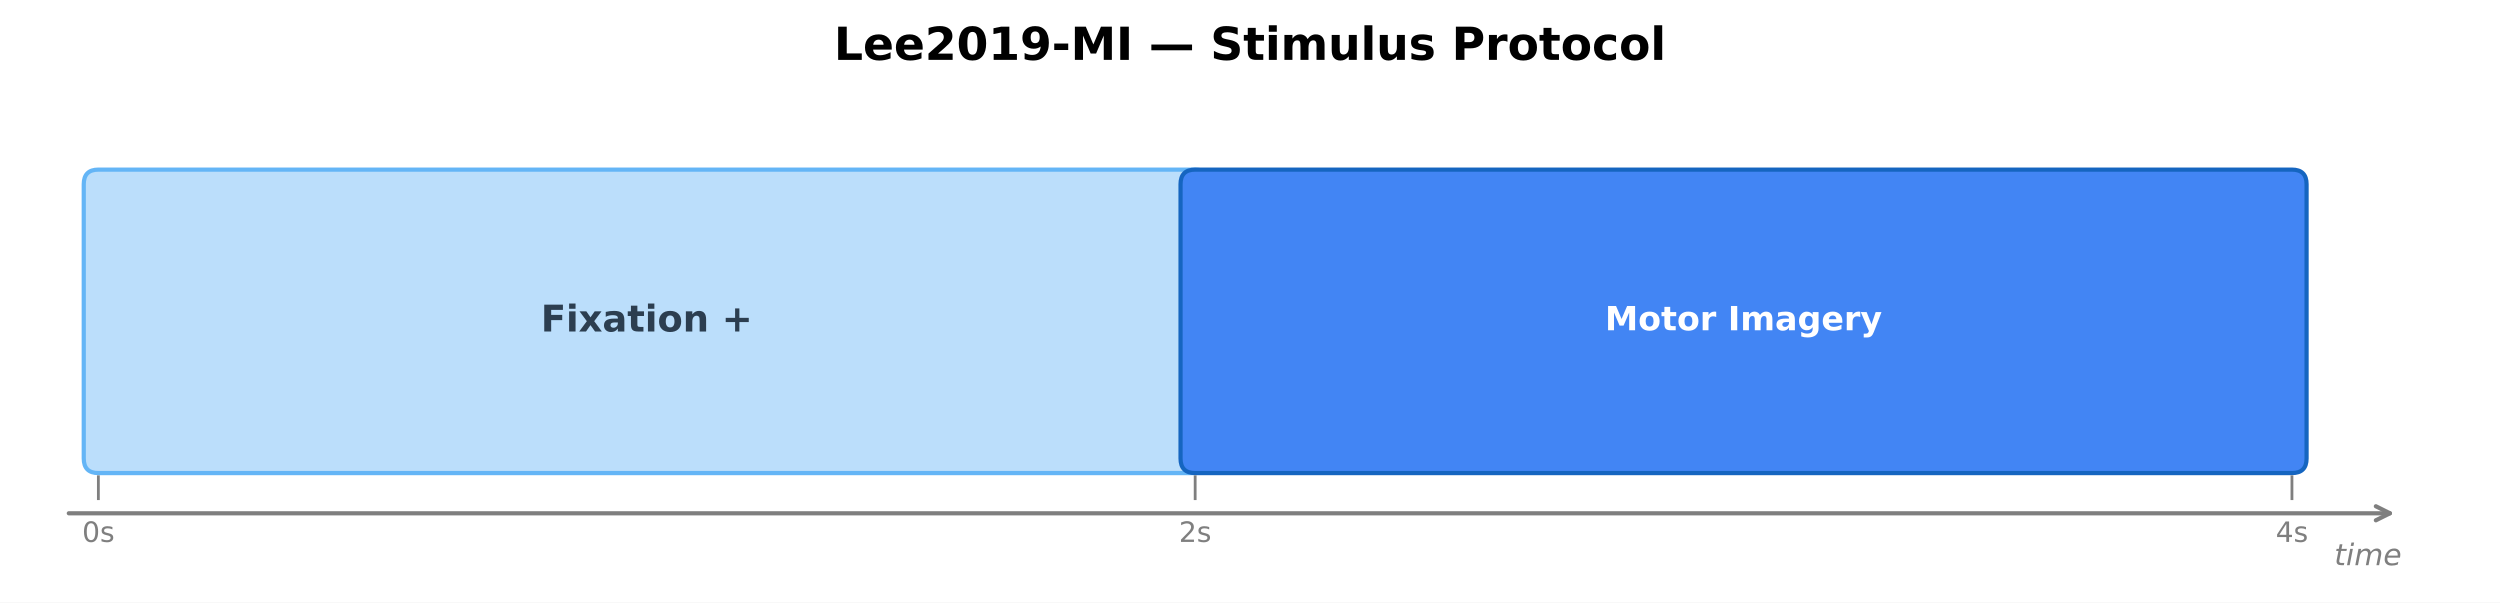
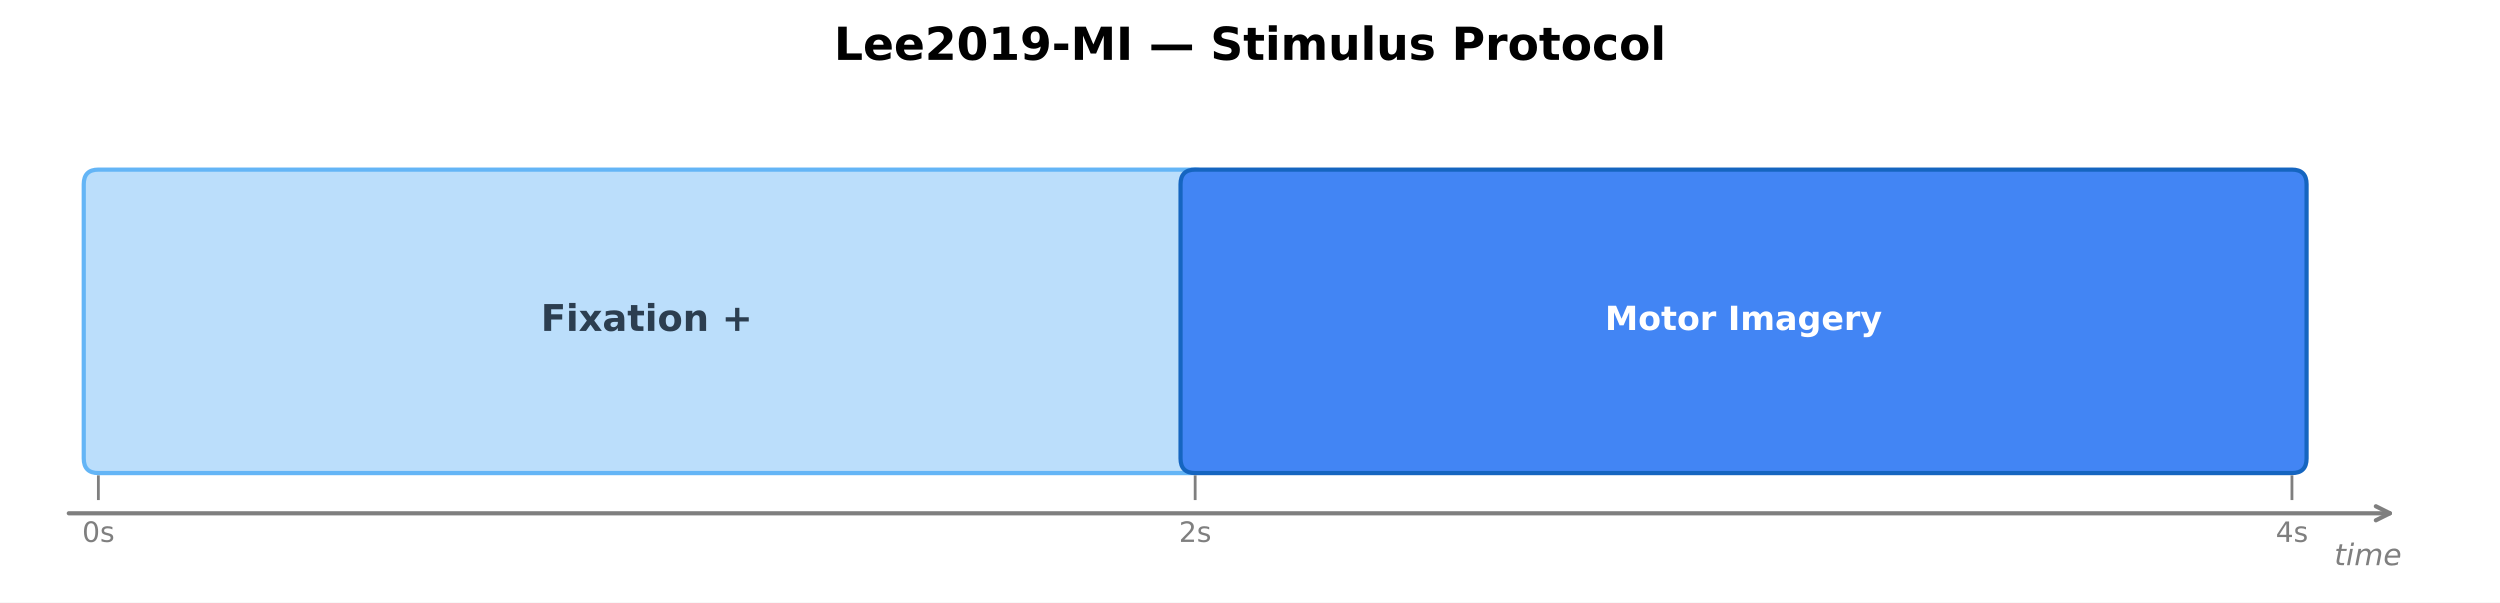
<svg xmlns="http://www.w3.org/2000/svg" xmlns:xlink="http://www.w3.org/1999/xlink" width="712.8pt" height="171.788pt" viewBox="0 0 712.8 171.788" version="1.1">
  <defs>
    <style type="text/css">*{stroke-linejoin: round; stroke-linecap: butt}</style>
  </defs>
  <g id="figure_1">
    <g id="patch_1">
      <path d="M 0 171.788  L 712.8 171.788  L 712.8 0  L 0 0  z " style="fill: #ffffff" />
    </g>
    <g id="axes_1">
      <g id="patch_2">
-         <path d="M 28.048 134.88  L 340.764 134.88  Q 344.934 134.88 344.934 130.711  L 344.934 52.532  Q 344.934 48.362 340.764 48.362  L 28.048 48.362  Q 23.878 48.362 23.878 52.532  L 23.878 130.711  Q 23.878 134.88 28.048 134.88  z " clip-path="url(#pffbd98839d)" style="fill: #bbdefb; stroke: #64b5f6; stroke-width: 1.2" />
+         <path d="M 28.048 134.88  L 340.764 134.88  Q 344.934 134.88 344.934 130.711  L 344.934 52.532  Q 344.934 48.362 340.764 48.362  L 28.048 48.362  Q 23.878 48.362 23.878 52.532  L 23.878 130.711  Q 23.878 134.88 28.048 134.88  z " clip-path="url(#p5e3d43d601)" style="fill: #bbdefb; stroke: #64b5f6; stroke-width: 1.2" />
      </g>
      <g id="patch_3">
-         <path d="M 340.764 134.88  L 653.481 134.88  Q 657.65 134.88 657.65 130.711  L 657.65 52.532  Q 657.65 48.362 653.481 48.362  L 340.764 48.362  Q 336.595 48.362 336.595 52.532  L 336.595 130.711  Q 336.595 134.88 340.764 134.88  z " clip-path="url(#pffbd98839d)" style="fill: #4285f4; stroke: #1565c0; stroke-width: 1.2" />
+         <path d="M 340.764 134.88  L 653.481 134.88  Q 657.65 134.88 657.65 130.711  L 657.65 52.532  Q 657.65 48.362 653.481 48.362  L 340.764 48.362  Q 336.595 48.362 336.595 52.532  L 336.595 130.711  Q 336.595 134.88 340.764 134.88  z " clip-path="url(#p5e3d43d601)" style="fill: #4285f4; stroke: #1565c0; stroke-width: 1.2" />
      </g>
      <g id="line2d_1">
-         <path d="M 28.048 135.923  L 28.048 142.177  " clip-path="url(#pffbd98839d)" style="fill: none; stroke: #7f7f7f; stroke-width: 0.8; stroke-linecap: square" />
+         <path d="M 28.048 135.923  L 28.048 142.177  " clip-path="url(#p5e3d43d601)" style="fill: none; stroke: #7f7f7f; stroke-width: 0.8; stroke-linecap: square" />
      </g>
      <g id="line2d_2">
-         <path d="M 340.764 135.923  L 340.764 142.177  " clip-path="url(#pffbd98839d)" style="fill: none; stroke: #7f7f7f; stroke-width: 0.8; stroke-linecap: square" />
+         <path d="M 340.764 135.923  L 340.764 142.177  " clip-path="url(#p5e3d43d601)" style="fill: none; stroke: #7f7f7f; stroke-width: 0.8; stroke-linecap: square" />
      </g>
      <g id="line2d_3">
-         <path d="M 653.481 135.923  L 653.481 142.177  " clip-path="url(#pffbd98839d)" style="fill: none; stroke: #7f7f7f; stroke-width: 0.8; stroke-linecap: square" />
+         <path d="M 653.481 135.923  L 653.481 142.177  " clip-path="url(#p5e3d43d601)" style="fill: none; stroke: #7f7f7f; stroke-width: 0.8; stroke-linecap: square" />
      </g>
      <g id="text_1">
-         <g clip-path="url(#pffbd98839d)">
-           <g style="fill: #2c3e50" transform="translate(154.2103 94.5186) scale(0.105 -0.105)">
+         <g clip-path="url(#p5e3d43d601)">
+           <g style="fill: #2c3e50" transform="translate(154.2103 94.3492) scale(0.105 -0.105)">
            <defs>
-               <path id="DejaVuSans-Bold-46" d="M 588 4666  L 3834 4666  L 3834 3756  L 1791 3756  L 1791 2888  L 3713 2888  L 3713 1978  L 1791 1978  L 1791 0  L 588 0  L 588 4666  z " transform="scale(0.015625)" />
-               <path id="DejaVuSans-Bold-69" d="M 538 3500  L 1656 3500  L 1656 0  L 538 0  L 538 3500  z M 538 4863  L 1656 4863  L 1656 3950  L 538 3950  L 538 4863  z " transform="scale(0.015625)" />
-               <path id="DejaVuSans-Bold-78" d="M 1422 1791  L 159 3500  L 1344 3500  L 2059 2463  L 2784 3500  L 3969 3500  L 2706 1797  L 4031 0  L 2847 0  L 2059 1106  L 1281 0  L 97 0  L 1422 1791  z " transform="scale(0.015625)" />
-               <path id="DejaVuSans-Bold-61" d="M 2106 1575  Q 1756 1575 1579 1456  Q 1403 1338 1403 1106  Q 1403 894 1545 773  Q 1688 653 1941 653  Q 2256 653 2472 879  Q 2688 1106 2688 1447  L 2688 1575  L 2106 1575  z M 3816 1997  L 3816 0  L 2688 0  L 2688 519  Q 2463 200 2181 54  Q 1900 -91 1497 -91  Q 953 -91 614 226  Q 275 544 275 1050  Q 275 1666 698 1953  Q 1122 2241 2028 2241  L 2688 2241  L 2688 2328  Q 2688 2594 2478 2717  Q 2269 2841 1825 2841  Q 1466 2841 1156 2769  Q 847 2697 581 2553  L 581 3406  Q 941 3494 1303 3539  Q 1666 3584 2028 3584  Q 2975 3584 3395 3211  Q 3816 2838 3816 1997  z " transform="scale(0.015625)" />
-               <path id="DejaVuSans-Bold-74" d="M 1759 4494  L 1759 3500  L 2913 3500  L 2913 2700  L 1759 2700  L 1759 1216  Q 1759 972 1856 886  Q 1953 800 2241 800  L 2816 800  L 2816 0  L 1856 0  Q 1194 0 917 276  Q 641 553 641 1216  L 641 2700  L 84 2700  L 84 3500  L 641 3500  L 641 4494  L 1759 4494  z " transform="scale(0.015625)" />
-               <path id="DejaVuSans-Bold-6f" d="M 2203 2784  Q 1831 2784 1636 2517  Q 1441 2250 1441 1747  Q 1441 1244 1636 976  Q 1831 709 2203 709  Q 2569 709 2762 976  Q 2956 1244 2956 1747  Q 2956 2250 2762 2517  Q 2569 2784 2203 2784  z M 2203 3584  Q 3106 3584 3614 3096  Q 4122 2609 4122 1747  Q 4122 884 3614 396  Q 3106 -91 2203 -91  Q 1297 -91 786 396  Q 275 884 275 1747  Q 275 2609 786 3096  Q 1297 3584 2203 3584  z " transform="scale(0.015625)" />
-               <path id="DejaVuSans-Bold-6e" d="M 4056 2131  L 4056 0  L 2931 0  L 2931 347  L 2931 1631  Q 2931 2084 2911 2256  Q 2891 2428 2841 2509  Q 2775 2619 2662 2680  Q 2550 2741 2406 2741  Q 2056 2741 1856 2470  Q 1656 2200 1656 1722  L 1656 0  L 538 0  L 538 3500  L 1656 3500  L 1656 2988  Q 1909 3294 2193 3439  Q 2478 3584 2822 3584  Q 3428 3584 3742 3212  Q 4056 2841 4056 2131  z " transform="scale(0.015625)" />
-               <path id="DejaVuSans-Bold-20" transform="scale(0.015625)" />
-               <path id="DejaVuSans-Bold-2b" d="M 3053 4013  L 3053 2375  L 4684 2375  L 4684 1638  L 3053 1638  L 3053 0  L 2309 0  L 2309 1638  L 678 1638  L 678 2375  L 2309 2375  L 2309 4013  L 3053 4013  z " transform="scale(0.015625)" />
+               <path id="DejaVuSans-Bold-29" d="M 588 4666  L 3834 4666  L 3834 3756  L 1791 3756  L 1791 2888  L 3713 2888  L 3713 1978  L 1791 1978  L 1791 0  L 588 0  L 588 4666  z " transform="scale(0.015625)" />
+               <path id="DejaVuSans-Bold-4c" d="M 538 3500  L 1656 3500  L 1656 0  L 538 0  L 538 3500  z M 538 4863  L 1656 4863  L 1656 3950  L 538 3950  L 538 4863  z " transform="scale(0.015625)" />
+               <path id="DejaVuSans-Bold-5b" d="M 1422 1791  L 159 3500  L 1344 3500  L 2059 2463  L 2784 3500  L 3969 3500  L 2706 1797  L 4031 0  L 2847 0  L 2059 1106  L 1281 0  L 97 0  L 1422 1791  z " transform="scale(0.015625)" />
+               <path id="DejaVuSans-Bold-44" d="M 2106 1575  Q 1756 1575 1579 1456  Q 1403 1338 1403 1106  Q 1403 894 1545 773  Q 1688 653 1941 653  Q 2256 653 2472 879  Q 2688 1106 2688 1447  L 2688 1575  L 2106 1575  z M 3816 1997  L 3816 0  L 2688 0  L 2688 519  Q 2463 200 2181 54  Q 1900 -91 1497 -91  Q 953 -91 614 226  Q 275 544 275 1050  Q 275 1666 698 1953  Q 1122 2241 2028 2241  L 2688 2241  L 2688 2328  Q 2688 2594 2478 2717  Q 2269 2841 1825 2841  Q 1466 2841 1156 2769  Q 847 2697 581 2553  L 581 3406  Q 941 3494 1303 3539  Q 1666 3584 2028 3584  Q 2975 3584 3395 3211  Q 3816 2838 3816 1997  z " transform="scale(0.015625)" />
+               <path id="DejaVuSans-Bold-57" d="M 1759 4494  L 1759 3500  L 2913 3500  L 2913 2700  L 1759 2700  L 1759 1216  Q 1759 972 1856 886  Q 1953 800 2241 800  L 2816 800  L 2816 0  L 1856 0  Q 1194 0 917 276  Q 641 553 641 1216  L 641 2700  L 84 2700  L 84 3500  L 641 3500  L 641 4494  L 1759 4494  z " transform="scale(0.015625)" />
+               <path id="DejaVuSans-Bold-52" d="M 2203 2784  Q 1831 2784 1636 2517  Q 1441 2250 1441 1747  Q 1441 1244 1636 976  Q 1831 709 2203 709  Q 2569 709 2762 976  Q 2956 1244 2956 1747  Q 2956 2250 2762 2517  Q 2569 2784 2203 2784  z M 2203 3584  Q 3106 3584 3614 3096  Q 4122 2609 4122 1747  Q 4122 884 3614 396  Q 3106 -91 2203 -91  Q 1297 -91 786 396  Q 275 884 275 1747  Q 275 2609 786 3096  Q 1297 3584 2203 3584  z " transform="scale(0.015625)" />
+               <path id="DejaVuSans-Bold-51" d="M 4056 2131  L 4056 0  L 2931 0  L 2931 347  L 2931 1631  Q 2931 2084 2911 2256  Q 2891 2428 2841 2509  Q 2775 2619 2662 2680  Q 2550 2741 2406 2741  Q 2056 2741 1856 2470  Q 1656 2200 1656 1722  L 1656 0  L 538 0  L 538 3500  L 1656 3500  L 1656 2988  Q 1909 3294 2193 3439  Q 2478 3584 2822 3584  Q 3428 3584 3742 3212  Q 4056 2841 4056 2131  z " transform="scale(0.015625)" />
+               <path id="DejaVuSans-Bold-3" transform="scale(0.015625)" />
+               <path id="DejaVuSans-Bold-e" d="M 3053 4013  L 3053 2375  L 4684 2375  L 4684 1638  L 3053 1638  L 3053 0  L 2309 0  L 2309 1638  L 678 1638  L 678 2375  L 2309 2375  L 2309 4013  L 3053 4013  z " transform="scale(0.015625)" />
            </defs>
-             <use xlink:href="#DejaVuSans-Bold-46" />
-             <use xlink:href="#DejaVuSans-Bold-69" transform="translate(68.31055 0)" />
-             <use xlink:href="#DejaVuSans-Bold-78" transform="translate(102.5879 0)" />
-             <use xlink:href="#DejaVuSans-Bold-61" transform="translate(167.0898 0)" />
-             <use xlink:href="#DejaVuSans-Bold-74" transform="translate(234.5703 0)" />
-             <use xlink:href="#DejaVuSans-Bold-69" transform="translate(282.373 0)" />
-             <use xlink:href="#DejaVuSans-Bold-6f" transform="translate(316.6504 0)" />
-             <use xlink:href="#DejaVuSans-Bold-6e" transform="translate(385.3516 0)" />
-             <use xlink:href="#DejaVuSans-Bold-20" transform="translate(456.543 0)" />
-             <use xlink:href="#DejaVuSans-Bold-2b" transform="translate(491.3574 0)" />
+             <use xlink:href="#DejaVuSans-Bold-29" />
+             <use xlink:href="#DejaVuSans-Bold-4c" transform="translate(68.3125 0)" />
+             <use xlink:href="#DejaVuSans-Bold-5b" transform="translate(102.5938 0)" />
+             <use xlink:href="#DejaVuSans-Bold-44" transform="translate(167.0938 0)" />
+             <use xlink:href="#DejaVuSans-Bold-57" transform="translate(234.5781 0)" />
+             <use xlink:href="#DejaVuSans-Bold-4c" transform="translate(282.375 0)" />
+             <use xlink:href="#DejaVuSans-Bold-52" transform="translate(316.6562 0)" />
+             <use xlink:href="#DejaVuSans-Bold-51" transform="translate(385.3594 0)" />
+             <use xlink:href="#DejaVuSans-Bold-3" transform="translate(456.5469 0)" />
+             <use xlink:href="#DejaVuSans-Bold-e" transform="translate(491.3594 0)" />
          </g>
        </g>
      </g>
      <g id="text_2">
-         <g clip-path="url(#pffbd98839d)">
-           <g style="fill: #ffffff" transform="translate(457.6195 94.16844) scale(0.095 -0.095)">
+         <g clip-path="url(#p5e3d43d601)">
+           <g style="fill: #ffffff" transform="translate(457.6195 94.08903) scale(0.095 -0.095)">
            <defs>
-               <path id="DejaVuSans-Bold-4d" d="M 588 4666  L 2119 4666  L 3181 2169  L 4250 4666  L 5778 4666  L 5778 0  L 4641 0  L 4641 3413  L 3566 897  L 2803 897  L 1728 3413  L 1728 0  L 588 0  L 588 4666  z " transform="scale(0.015625)" />
-               <path id="DejaVuSans-Bold-72" d="M 3138 2547  Q 2991 2616 2845 2648  Q 2700 2681 2553 2681  Q 2122 2681 1889 2404  Q 1656 2128 1656 1613  L 1656 0  L 538 0  L 538 3500  L 1656 3500  L 1656 2925  Q 1872 3269 2151 3426  Q 2431 3584 2822 3584  Q 2878 3584 2943 3579  Q 3009 3575 3134 3559  L 3138 2547  z " transform="scale(0.015625)" />
-               <path id="DejaVuSans-Bold-49" d="M 588 4666  L 1791 4666  L 1791 0  L 588 0  L 588 4666  z " transform="scale(0.015625)" />
-               <path id="DejaVuSans-Bold-6d" d="M 3781 2919  Q 3994 3244 4286 3414  Q 4578 3584 4928 3584  Q 5531 3584 5847 3212  Q 6163 2841 6163 2131  L 6163 0  L 5038 0  L 5038 1825  Q 5041 1866 5042 1909  Q 5044 1953 5044 2034  Q 5044 2406 4934 2573  Q 4825 2741 4581 2741  Q 4263 2741 4089 2478  Q 3916 2216 3909 1719  L 3909 0  L 2784 0  L 2784 1825  Q 2784 2406 2684 2573  Q 2584 2741 2328 2741  Q 2006 2741 1831 2477  Q 1656 2213 1656 1722  L 1656 0  L 531 0  L 531 3500  L 1656 3500  L 1656 2988  Q 1863 3284 2130 3434  Q 2397 3584 2719 3584  Q 3081 3584 3359 3409  Q 3638 3234 3781 2919  z " transform="scale(0.015625)" />
-               <path id="DejaVuSans-Bold-67" d="M 2919 594  Q 2688 288 2409 144  Q 2131 0 1766 0  Q 1125 0 706 504  Q 288 1009 288 1791  Q 288 2575 706 3076  Q 1125 3578 1766 3578  Q 2131 3578 2409 3434  Q 2688 3291 2919 2981  L 2919 3500  L 4044 3500  L 4044 353  Q 4044 -491 3511 -936  Q 2978 -1381 1966 -1381  Q 1638 -1381 1331 -1331  Q 1025 -1281 716 -1178  L 716 -306  Q 1009 -475 1290 -558  Q 1572 -641 1856 -641  Q 2406 -641 2662 -400  Q 2919 -159 2919 353  L 2919 594  z M 2181 2772  Q 1834 2772 1640 2515  Q 1447 2259 1447 1791  Q 1447 1309 1634 1061  Q 1822 813 2181 813  Q 2531 813 2725 1069  Q 2919 1325 2919 1791  Q 2919 2259 2725 2515  Q 2531 2772 2181 2772  z " transform="scale(0.015625)" />
-               <path id="DejaVuSans-Bold-65" d="M 4031 1759  L 4031 1441  L 1416 1441  Q 1456 1047 1700 850  Q 1944 653 2381 653  Q 2734 653 3104 758  Q 3475 863 3866 1075  L 3866 213  Q 3469 63 3072 -14  Q 2675 -91 2278 -91  Q 1328 -91 801 392  Q 275 875 275 1747  Q 275 2603 792 3093  Q 1309 3584 2216 3584  Q 3041 3584 3536 3087  Q 4031 2591 4031 1759  z M 2881 2131  Q 2881 2450 2695 2645  Q 2509 2841 2209 2841  Q 1884 2841 1681 2658  Q 1478 2475 1428 2131  L 2881 2131  z " transform="scale(0.015625)" />
-               <path id="DejaVuSans-Bold-79" d="M 78 3500  L 1197 3500  L 2138 1125  L 2938 3500  L 4056 3500  L 2584 -331  Q 2363 -916 2067 -1148  Q 1772 -1381 1288 -1381  L 641 -1381  L 641 -647  L 991 -647  Q 1275 -647 1404 -556  Q 1534 -466 1606 -231  L 1638 -134  L 78 3500  z " transform="scale(0.015625)" />
+               <path id="DejaVuSans-Bold-30" d="M 588 4666  L 2119 4666  L 3181 2169  L 4250 4666  L 5778 4666  L 5778 0  L 4641 0  L 4641 3413  L 3566 897  L 2803 897  L 1728 3413  L 1728 0  L 588 0  L 588 4666  z " transform="scale(0.015625)" />
+               <path id="DejaVuSans-Bold-55" d="M 3138 2547  Q 2991 2616 2845 2648  Q 2700 2681 2553 2681  Q 2122 2681 1889 2404  Q 1656 2128 1656 1613  L 1656 0  L 538 0  L 538 3500  L 1656 3500  L 1656 2925  Q 1872 3269 2151 3426  Q 2431 3584 2822 3584  Q 2878 3584 2943 3579  Q 3009 3575 3134 3559  L 3138 2547  z " transform="scale(0.015625)" />
+               <path id="DejaVuSans-Bold-2c" d="M 588 4666  L 1791 4666  L 1791 0  L 588 0  L 588 4666  z " transform="scale(0.015625)" />
+               <path id="DejaVuSans-Bold-50" d="M 3781 2919  Q 3994 3244 4286 3414  Q 4578 3584 4928 3584  Q 5531 3584 5847 3212  Q 6163 2841 6163 2131  L 6163 0  L 5038 0  L 5038 1825  Q 5041 1866 5042 1909  Q 5044 1953 5044 2034  Q 5044 2406 4934 2573  Q 4825 2741 4581 2741  Q 4263 2741 4089 2478  Q 3916 2216 3909 1719  L 3909 0  L 2784 0  L 2784 1825  Q 2784 2406 2684 2573  Q 2584 2741 2328 2741  Q 2006 2741 1831 2477  Q 1656 2213 1656 1722  L 1656 0  L 531 0  L 531 3500  L 1656 3500  L 1656 2988  Q 1863 3284 2130 3434  Q 2397 3584 2719 3584  Q 3081 3584 3359 3409  Q 3638 3234 3781 2919  z " transform="scale(0.015625)" />
+               <path id="DejaVuSans-Bold-4a" d="M 2919 594  Q 2688 288 2409 144  Q 2131 0 1766 0  Q 1125 0 706 504  Q 288 1009 288 1791  Q 288 2575 706 3076  Q 1125 3578 1766 3578  Q 2131 3578 2409 3434  Q 2688 3291 2919 2981  L 2919 3500  L 4044 3500  L 4044 353  Q 4044 -491 3511 -936  Q 2978 -1381 1966 -1381  Q 1638 -1381 1331 -1331  Q 1025 -1281 716 -1178  L 716 -306  Q 1009 -475 1290 -558  Q 1572 -641 1856 -641  Q 2406 -641 2662 -400  Q 2919 -159 2919 353  L 2919 594  z M 2181 2772  Q 1834 2772 1640 2515  Q 1447 2259 1447 1791  Q 1447 1309 1634 1061  Q 1822 813 2181 813  Q 2531 813 2725 1069  Q 2919 1325 2919 1791  Q 2919 2259 2725 2515  Q 2531 2772 2181 2772  z " transform="scale(0.015625)" />
+               <path id="DejaVuSans-Bold-48" d="M 4031 1759  L 4031 1441  L 1416 1441  Q 1456 1047 1700 850  Q 1944 653 2381 653  Q 2734 653 3104 758  Q 3475 863 3866 1075  L 3866 213  Q 3469 63 3072 -14  Q 2675 -91 2278 -91  Q 1328 -91 801 392  Q 275 875 275 1747  Q 275 2603 792 3093  Q 1309 3584 2216 3584  Q 3041 3584 3536 3087  Q 4031 2591 4031 1759  z M 2881 2131  Q 2881 2450 2695 2645  Q 2509 2841 2209 2841  Q 1884 2841 1681 2658  Q 1478 2475 1428 2131  L 2881 2131  z " transform="scale(0.015625)" />
+               <path id="DejaVuSans-Bold-5c" d="M 78 3500  L 1197 3500  L 2138 1125  L 2938 3500  L 4056 3500  L 2584 -331  Q 2363 -916 2067 -1148  Q 1772 -1381 1288 -1381  L 641 -1381  L 641 -647  L 991 -647  Q 1275 -647 1404 -556  Q 1534 -466 1606 -231  L 1638 -134  L 78 3500  z " transform="scale(0.015625)" />
            </defs>
-             <use xlink:href="#DejaVuSans-Bold-4d" />
-             <use xlink:href="#DejaVuSans-Bold-6f" transform="translate(99.51172 0)" />
-             <use xlink:href="#DejaVuSans-Bold-74" transform="translate(168.2129 0)" />
-             <use xlink:href="#DejaVuSans-Bold-6f" transform="translate(216.0156 0)" />
-             <use xlink:href="#DejaVuSans-Bold-72" transform="translate(284.7168 0)" />
-             <use xlink:href="#DejaVuSans-Bold-20" transform="translate(334.0332 0)" />
-             <use xlink:href="#DejaVuSans-Bold-49" transform="translate(368.8477 0)" />
-             <use xlink:href="#DejaVuSans-Bold-6d" transform="translate(406.0547 0)" />
-             <use xlink:href="#DejaVuSans-Bold-61" transform="translate(510.2539 0)" />
-             <use xlink:href="#DejaVuSans-Bold-67" transform="translate(577.7344 0)" />
-             <use xlink:href="#DejaVuSans-Bold-65" transform="translate(649.3164 0)" />
-             <use xlink:href="#DejaVuSans-Bold-72" transform="translate(717.1387 0)" />
-             <use xlink:href="#DejaVuSans-Bold-79" transform="translate(766.4551 0)" />
+             <use xlink:href="#DejaVuSans-Bold-30" />
+             <use xlink:href="#DejaVuSans-Bold-52" transform="translate(99.51562 0)" />
+             <use xlink:href="#DejaVuSans-Bold-57" transform="translate(168.2188 0)" />
+             <use xlink:href="#DejaVuSans-Bold-52" transform="translate(216.0156 0)" />
+             <use xlink:href="#DejaVuSans-Bold-55" transform="translate(284.7188 0)" />
+             <use xlink:href="#DejaVuSans-Bold-3" transform="translate(334.0312 0)" />
+             <use xlink:href="#DejaVuSans-Bold-2c" transform="translate(368.8438 0)" />
+             <use xlink:href="#DejaVuSans-Bold-50" transform="translate(406.0469 0)" />
+             <use xlink:href="#DejaVuSans-Bold-44" transform="translate(510.25 0)" />
+             <use xlink:href="#DejaVuSans-Bold-4a" transform="translate(577.7344 0)" />
+             <use xlink:href="#DejaVuSans-Bold-48" transform="translate(649.3125 0)" />
+             <use xlink:href="#DejaVuSans-Bold-55" transform="translate(717.1406 0)" />
+             <use xlink:href="#DejaVuSans-Bold-5c" transform="translate(766.4531 0)" />
          </g>
        </g>
      </g>
      <g id="text_3">
-         <g style="fill: #7f7f7f" transform="translate(23.41901 154.5102) scale(0.08 -0.08)">
+         <g style="fill: #7f7f7f" transform="translate(23.41901 154.5095) scale(0.08 -0.08)">
          <defs>
-             <path id="DejaVuSans-30" d="M 2034 4250  Q 1547 4250 1301 3770  Q 1056 3291 1056 2328  Q 1056 1369 1301 889  Q 1547 409 2034 409  Q 2525 409 2770 889  Q 3016 1369 3016 2328  Q 3016 3291 2770 3770  Q 2525 4250 2034 4250  z M 2034 4750  Q 2819 4750 3233 4129  Q 3647 3509 3647 2328  Q 3647 1150 3233 529  Q 2819 -91 2034 -91  Q 1250 -91 836 529  Q 422 1150 422 2328  Q 422 3509 836 4129  Q 1250 4750 2034 4750  z " transform="scale(0.015625)" />
-             <path id="DejaVuSans-73" d="M 2834 3397  L 2834 2853  Q 2591 2978 2328 3040  Q 2066 3103 1784 3103  Q 1356 3103 1142 2972  Q 928 2841 928 2578  Q 928 2378 1081 2264  Q 1234 2150 1697 2047  L 1894 2003  Q 2506 1872 2764 1633  Q 3022 1394 3022 966  Q 3022 478 2636 193  Q 2250 -91 1575 -91  Q 1294 -91 989 -36  Q 684 19 347 128  L 347 722  Q 666 556 975 473  Q 1284 391 1588 391  Q 1994 391 2212 530  Q 2431 669 2431 922  Q 2431 1156 2273 1281  Q 2116 1406 1581 1522  L 1381 1569  Q 847 1681 609 1914  Q 372 2147 372 2553  Q 372 3047 722 3315  Q 1072 3584 1716 3584  Q 2034 3584 2315 3537  Q 2597 3491 2834 3397  z " transform="scale(0.015625)" />
+             <path id="DejaVuSans-13" d="M 2034 4250  Q 1547 4250 1301 3770  Q 1056 3291 1056 2328  Q 1056 1369 1301 889  Q 1547 409 2034 409  Q 2525 409 2770 889  Q 3016 1369 3016 2328  Q 3016 3291 2770 3770  Q 2525 4250 2034 4250  z M 2034 4750  Q 2819 4750 3233 4129  Q 3647 3509 3647 2328  Q 3647 1150 3233 529  Q 2819 -91 2034 -91  Q 1250 -91 836 529  Q 422 1150 422 2328  Q 422 3509 836 4129  Q 1250 4750 2034 4750  z " transform="scale(0.015625)" />
+             <path id="DejaVuSans-56" d="M 2834 3397  L 2834 2853  Q 2591 2978 2328 3040  Q 2066 3103 1784 3103  Q 1356 3103 1142 2972  Q 928 2841 928 2578  Q 928 2378 1081 2264  Q 1234 2150 1697 2047  L 1894 2003  Q 2506 1872 2764 1633  Q 3022 1394 3022 966  Q 3022 478 2636 193  Q 2250 -91 1575 -91  Q 1294 -91 989 -36  Q 684 19 347 128  L 347 722  Q 666 556 975 473  Q 1284 391 1588 391  Q 1994 391 2212 530  Q 2431 669 2431 922  Q 2431 1156 2273 1281  Q 2116 1406 1581 1522  L 1381 1569  Q 847 1681 609 1914  Q 372 2147 372 2553  Q 372 3047 722 3315  Q 1072 3584 1716 3584  Q 2034 3584 2315 3537  Q 2597 3491 2834 3397  z " transform="scale(0.015625)" />
          </defs>
-           <use xlink:href="#DejaVuSans-30" />
-           <use xlink:href="#DejaVuSans-73" transform="translate(63.62305 0)" />
+           <use xlink:href="#DejaVuSans-13" />
+           <use xlink:href="#DejaVuSans-56" transform="translate(63.625 0)" />
        </g>
      </g>
      <g id="text_4">
-         <g style="fill: #7f7f7f" transform="translate(336.1354 154.5102) scale(0.08 -0.08)">
+         <g style="fill: #7f7f7f" transform="translate(336.1354 154.5095) scale(0.08 -0.08)">
          <defs>
-             <path id="DejaVuSans-32" d="M 1228 531  L 3431 531  L 3431 0  L 469 0  L 469 531  Q 828 903 1448 1529  Q 2069 2156 2228 2338  Q 2531 2678 2651 2914  Q 2772 3150 2772 3378  Q 2772 3750 2511 3984  Q 2250 4219 1831 4219  Q 1534 4219 1204 4116  Q 875 4013 500 3803  L 500 4441  Q 881 4594 1212 4672  Q 1544 4750 1819 4750  Q 2544 4750 2975 4387  Q 3406 4025 3406 3419  Q 3406 3131 3298 2873  Q 3191 2616 2906 2266  Q 2828 2175 2409 1742  Q 1991 1309 1228 531  z " transform="scale(0.015625)" />
+             <path id="DejaVuSans-15" d="M 1228 531  L 3431 531  L 3431 0  L 469 0  L 469 531  Q 828 903 1448 1529  Q 2069 2156 2228 2338  Q 2531 2678 2651 2914  Q 2772 3150 2772 3378  Q 2772 3750 2511 3984  Q 2250 4219 1831 4219  Q 1534 4219 1204 4116  Q 875 4013 500 3803  L 500 4441  Q 881 4594 1212 4672  Q 1544 4750 1819 4750  Q 2544 4750 2975 4387  Q 3406 4025 3406 3419  Q 3406 3131 3298 2873  Q 3191 2616 2906 2266  Q 2828 2175 2409 1742  Q 1991 1309 1228 531  z " transform="scale(0.015625)" />
          </defs>
-           <use xlink:href="#DejaVuSans-32" />
-           <use xlink:href="#DejaVuSans-73" transform="translate(63.62305 0)" />
+           <use xlink:href="#DejaVuSans-15" />
+           <use xlink:href="#DejaVuSans-56" transform="translate(63.625 0)" />
        </g>
      </g>
      <g id="text_5">
-         <g style="fill: #7f7f7f" transform="translate(648.8518 154.5102) scale(0.08 -0.08)">
+         <g style="fill: #7f7f7f" transform="translate(648.8518 154.5095) scale(0.08 -0.08)">
          <defs>
-             <path id="DejaVuSans-34" d="M 2419 4116  L 825 1625  L 2419 1625  L 2419 4116  z M 2253 4666  L 3047 4666  L 3047 1625  L 3713 1625  L 3713 1100  L 3047 1100  L 3047 0  L 2419 0  L 2419 1100  L 313 1100  L 313 1709  L 2253 4666  z " transform="scale(0.015625)" />
+             <path id="DejaVuSans-17" d="M 2419 4116  L 825 1625  L 2419 1625  L 2419 4116  z M 2253 4666  L 3047 4666  L 3047 1625  L 3713 1625  L 3713 1100  L 3047 1100  L 3047 0  L 2419 0  L 2419 1100  L 313 1100  L 313 1709  L 2253 4666  z " transform="scale(0.015625)" />
          </defs>
-           <use xlink:href="#DejaVuSans-34" />
-           <use xlink:href="#DejaVuSans-73" transform="translate(63.62305 0)" />
+           <use xlink:href="#DejaVuSans-17" />
+           <use xlink:href="#DejaVuSans-56" transform="translate(63.625 0)" />
        </g>
      </g>
      <g id="patch_4">
        <path d="M 19.622 146.347  Q 351.186 146.347 681.409 146.347  " style="fill: none; stroke: #7f7f7f; stroke-width: 1.2; stroke-linecap: round" />
        <path d="M 677.409 144.347  L 681.409 146.347  L 677.409 148.347  " style="fill: none; stroke: #7f7f7f; stroke-width: 1.2; stroke-linecap: round" />
      </g>
      <g id="text_6">
        <g style="fill: #7f7f7f" transform="translate(665.5489 161.1444) scale(0.085 -0.085)">
          <defs>
-             <path id="DejaVuSans-Oblique-74" d="M 2706 3500  L 2619 3053  L 1472 3053  L 1100 1153  Q 1081 1047 1072 975  Q 1063 903 1063 863  Q 1063 663 1183 572  Q 1303 481 1569 481  L 2150 481  L 2053 0  L 1503 0  Q 991 0 739 200  Q 488 400 488 806  Q 488 878 497 964  Q 506 1050 525 1153  L 897 3053  L 409 3053  L 500 3500  L 978 3500  L 1172 4494  L 1747 4494  L 1556 3500  L 2706 3500  z " transform="scale(0.015625)" />
-             <path id="DejaVuSans-Oblique-69" d="M 1172 4863  L 1747 4863  L 1606 4134  L 1031 4134  L 1172 4863  z M 909 3500  L 1484 3500  L 800 0  L 225 0  L 909 3500  z " transform="scale(0.015625)" />
-             <path id="DejaVuSans-Oblique-6d" d="M 5747 2113  L 5338 0  L 4763 0  L 5166 2094  Q 5191 2228 5203 2325  Q 5216 2422 5216 2491  Q 5216 2772 5059 2928  Q 4903 3084 4622 3084  Q 4203 3084 3875 2770  Q 3547 2456 3450 1953  L 3066 0  L 2491 0  L 2900 2094  Q 2925 2209 2937 2307  Q 2950 2406 2950 2484  Q 2950 2769 2794 2926  Q 2638 3084 2363 3084  Q 1938 3084 1609 2770  Q 1281 2456 1184 1953  L 800 0  L 225 0  L 909 3500  L 1484 3500  L 1375 2956  Q 1609 3263 1923 3423  Q 2238 3584 2597 3584  Q 2978 3584 3223 3384  Q 3469 3184 3519 2828  Q 3781 3197 4126 3390  Q 4472 3584 4856 3584  Q 5306 3584 5551 3325  Q 5797 3066 5797 2591  Q 5797 2488 5784 2364  Q 5772 2241 5747 2113  z " transform="scale(0.015625)" />
-             <path id="DejaVuSans-Oblique-65" d="M 3078 2063  Q 3088 2113 3092 2166  Q 3097 2219 3097 2272  Q 3097 2653 2873 2875  Q 2650 3097 2266 3097  Q 1838 3097 1509 2826  Q 1181 2556 1013 2059  L 3078 2063  z M 3578 1613  L 903 1613  Q 884 1494 878 1425  Q 872 1356 872 1306  Q 872 872 1139 634  Q 1406 397 1894 397  Q 2269 397 2603 481  Q 2938 566 3225 728  L 3116 159  Q 2806 34 2476 -28  Q 2147 -91 1806 -91  Q 1078 -91 686 257  Q 294 606 294 1247  Q 294 1794 489 2264  Q 684 2734 1063 3103  Q 1306 3334 1642 3459  Q 1978 3584 2356 3584  Q 2950 3584 3301 3228  Q 3653 2872 3653 2272  Q 3653 2128 3634 1964  Q 3616 1800 3578 1613  z " transform="scale(0.015625)" />
+             <path id="DejaVuSans-Oblique-57" d="M 2706 3500  L 2619 3053  L 1472 3053  L 1100 1153  Q 1081 1047 1072 975  Q 1063 903 1063 863  Q 1063 663 1183 572  Q 1303 481 1569 481  L 2150 481  L 2053 0  L 1503 0  Q 991 0 739 200  Q 488 400 488 806  Q 488 878 497 964  Q 506 1050 525 1153  L 897 3053  L 409 3053  L 500 3500  L 978 3500  L 1172 4494  L 1747 4494  L 1556 3500  L 2706 3500  z " transform="scale(0.015625)" />
+             <path id="DejaVuSans-Oblique-4c" d="M 1172 4863  L 1747 4863  L 1606 4134  L 1031 4134  L 1172 4863  z M 909 3500  L 1484 3500  L 800 0  L 225 0  L 909 3500  z " transform="scale(0.015625)" />
+             <path id="DejaVuSans-Oblique-50" d="M 5747 2113  L 5338 0  L 4763 0  L 5166 2094  Q 5191 2228 5203 2325  Q 5216 2422 5216 2491  Q 5216 2772 5059 2928  Q 4903 3084 4622 3084  Q 4203 3084 3875 2770  Q 3547 2456 3450 1953  L 3066 0  L 2491 0  L 2900 2094  Q 2925 2209 2937 2307  Q 2950 2406 2950 2484  Q 2950 2769 2794 2926  Q 2638 3084 2363 3084  Q 1938 3084 1609 2770  Q 1281 2456 1184 1953  L 800 0  L 225 0  L 909 3500  L 1484 3500  L 1375 2956  Q 1609 3263 1923 3423  Q 2238 3584 2597 3584  Q 2978 3584 3223 3384  Q 3469 3184 3519 2828  Q 3781 3197 4126 3390  Q 4472 3584 4856 3584  Q 5306 3584 5551 3325  Q 5797 3066 5797 2591  Q 5797 2488 5784 2364  Q 5772 2241 5747 2113  z " transform="scale(0.015625)" />
+             <path id="DejaVuSans-Oblique-48" d="M 3078 2063  Q 3088 2113 3092 2166  Q 3097 2219 3097 2272  Q 3097 2653 2873 2875  Q 2650 3097 2266 3097  Q 1838 3097 1509 2826  Q 1181 2556 1013 2059  L 3078 2063  z M 3578 1613  L 903 1613  Q 884 1494 878 1425  Q 872 1356 872 1306  Q 872 872 1139 634  Q 1406 397 1894 397  Q 2269 397 2603 481  Q 2938 566 3225 728  L 3116 159  Q 2806 34 2476 -28  Q 2147 -91 1806 -91  Q 1078 -91 686 257  Q 294 606 294 1247  Q 294 1794 489 2264  Q 684 2734 1063 3103  Q 1306 3334 1642 3459  Q 1978 3584 2356 3584  Q 2950 3584 3301 3228  Q 3653 2872 3653 2272  Q 3653 2128 3634 1964  Q 3616 1800 3578 1613  z " transform="scale(0.015625)" />
          </defs>
-           <use xlink:href="#DejaVuSans-Oblique-74" />
-           <use xlink:href="#DejaVuSans-Oblique-69" transform="translate(39.20898 0)" />
-           <use xlink:href="#DejaVuSans-Oblique-6d" transform="translate(66.99219 0)" />
-           <use xlink:href="#DejaVuSans-Oblique-65" transform="translate(164.4043 0)" />
+           <use xlink:href="#DejaVuSans-Oblique-57" />
+           <use xlink:href="#DejaVuSans-Oblique-4c" transform="translate(39.20312 0)" />
+           <use xlink:href="#DejaVuSans-Oblique-50" transform="translate(66.98438 0)" />
+           <use xlink:href="#DejaVuSans-Oblique-48" transform="translate(164.3906 0)" />
        </g>
      </g>
      <g id="text_7">
        <g transform="translate(237.7821 17.07797) scale(0.13 -0.13)">
          <defs>
-             <path id="DejaVuSans-Bold-4c" d="M 588 4666  L 1791 4666  L 1791 909  L 3903 909  L 3903 0  L 588 0  L 588 4666  z " transform="scale(0.015625)" />
-             <path id="DejaVuSans-Bold-32" d="M 1844 884  L 3897 884  L 3897 0  L 506 0  L 506 884  L 2209 2388  Q 2438 2594 2547 2791  Q 2656 2988 2656 3200  Q 2656 3528 2436 3728  Q 2216 3928 1850 3928  Q 1569 3928 1234 3808  Q 900 3688 519 3450  L 519 4475  Q 925 4609 1322 4679  Q 1719 4750 2100 4750  Q 2938 4750 3402 4381  Q 3866 4013 3866 3353  Q 3866 2972 3669 2642  Q 3472 2313 2841 1759  L 1844 884  z " transform="scale(0.015625)" />
-             <path id="DejaVuSans-Bold-30" d="M 2944 2338  Q 2944 3213 2780 3570  Q 2616 3928 2228 3928  Q 1841 3928 1675 3570  Q 1509 3213 1509 2338  Q 1509 1453 1675 1090  Q 1841 728 2228 728  Q 2613 728 2778 1090  Q 2944 1453 2944 2338  z M 4147 2328  Q 4147 1169 3647 539  Q 3147 -91 2228 -91  Q 1306 -91 806 539  Q 306 1169 306 2328  Q 306 3491 806 4120  Q 1306 4750 2228 4750  Q 3147 4750 3647 4120  Q 4147 3491 4147 2328  z " transform="scale(0.015625)" />
-             <path id="DejaVuSans-Bold-31" d="M 750 831  L 1813 831  L 1813 3847  L 722 3622  L 722 4441  L 1806 4666  L 2950 4666  L 2950 831  L 4013 831  L 4013 0  L 750 0  L 750 831  z " transform="scale(0.015625)" />
-             <path id="DejaVuSans-Bold-39" d="M 641 103  L 641 966  Q 928 831 1190 764  Q 1453 697 1709 697  Q 2247 697 2547 995  Q 2847 1294 2900 1881  Q 2688 1725 2447 1647  Q 2206 1569 1925 1569  Q 1209 1569 770 1986  Q 331 2403 331 3084  Q 331 3838 820 4291  Q 1309 4744 2131 4744  Q 3044 4744 3544 4128  Q 4044 3513 4044 2388  Q 4044 1231 3459 570  Q 2875 -91 1856 -91  Q 1528 -91 1228 -42  Q 928 6 641 103  z M 2125 2350  Q 2441 2350 2600 2554  Q 2759 2759 2759 3169  Q 2759 3575 2600 3781  Q 2441 3988 2125 3988  Q 1809 3988 1650 3781  Q 1491 3575 1491 3169  Q 1491 2759 1650 2554  Q 1809 2350 2125 2350  z " transform="scale(0.015625)" />
-             <path id="DejaVuSans-Bold-2d" d="M 347 2297  L 2309 2297  L 2309 1388  L 347 1388  L 347 2297  z " transform="scale(0.015625)" />
-             <path id="DejaVuSans-Bold-2014" d="M 344 2156  L 6056 2156  L 6056 1350  L 344 1350  L 344 2156  z " transform="scale(0.015625)" />
-             <path id="DejaVuSans-Bold-53" d="M 3834 4519  L 3834 3531  Q 3450 3703 3084 3790  Q 2719 3878 2394 3878  Q 1963 3878 1756 3759  Q 1550 3641 1550 3391  Q 1550 3203 1689 3098  Q 1828 2994 2194 2919  L 2706 2816  Q 3484 2659 3812 2340  Q 4141 2022 4141 1434  Q 4141 663 3683 286  Q 3225 -91 2284 -91  Q 1841 -91 1394 -6  Q 947 78 500 244  L 500 1259  Q 947 1022 1364 901  Q 1781 781 2169 781  Q 2563 781 2772 912  Q 2981 1044 2981 1288  Q 2981 1506 2839 1625  Q 2697 1744 2272 1838  L 1806 1941  Q 1106 2091 782 2419  Q 459 2747 459 3303  Q 459 4000 909 4375  Q 1359 4750 2203 4750  Q 2588 4750 2994 4692  Q 3400 4634 3834 4519  z " transform="scale(0.015625)" />
-             <path id="DejaVuSans-Bold-75" d="M 500 1363  L 500 3500  L 1625 3500  L 1625 3150  Q 1625 2866 1622 2436  Q 1619 2006 1619 1863  Q 1619 1441 1641 1255  Q 1663 1069 1716 984  Q 1784 875 1895 815  Q 2006 756 2150 756  Q 2500 756 2700 1025  Q 2900 1294 2900 1772  L 2900 3500  L 4019 3500  L 4019 0  L 2900 0  L 2900 506  Q 2647 200 2364 54  Q 2081 -91 1741 -91  Q 1134 -91 817 281  Q 500 653 500 1363  z " transform="scale(0.015625)" />
-             <path id="DejaVuSans-Bold-6c" d="M 538 4863  L 1656 4863  L 1656 0  L 538 0  L 538 4863  z " transform="scale(0.015625)" />
-             <path id="DejaVuSans-Bold-73" d="M 3272 3391  L 3272 2541  Q 2913 2691 2578 2766  Q 2244 2841 1947 2841  Q 1628 2841 1473 2761  Q 1319 2681 1319 2516  Q 1319 2381 1436 2309  Q 1553 2238 1856 2203  L 2053 2175  Q 2913 2066 3209 1816  Q 3506 1566 3506 1031  Q 3506 472 3093 190  Q 2681 -91 1863 -91  Q 1516 -91 1145 -36  Q 775 19 384 128  L 384 978  Q 719 816 1070 734  Q 1422 653 1784 653  Q 2113 653 2278 743  Q 2444 834 2444 1013  Q 2444 1163 2330 1236  Q 2216 1309 1875 1350  L 1678 1375  Q 931 1469 631 1722  Q 331 1975 331 2491  Q 331 3047 712 3315  Q 1094 3584 1881 3584  Q 2191 3584 2531 3537  Q 2872 3491 3272 3391  z " transform="scale(0.015625)" />
-             <path id="DejaVuSans-Bold-50" d="M 588 4666  L 2584 4666  Q 3475 4666 3951 4270  Q 4428 3875 4428 3144  Q 4428 2409 3951 2014  Q 3475 1619 2584 1619  L 1791 1619  L 1791 0  L 588 0  L 588 4666  z M 1791 3794  L 1791 2491  L 2456 2491  Q 2806 2491 2997 2661  Q 3188 2831 3188 3144  Q 3188 3456 2997 3625  Q 2806 3794 2456 3794  L 1791 3794  z " transform="scale(0.015625)" />
-             <path id="DejaVuSans-Bold-63" d="M 3366 3391  L 3366 2478  Q 3138 2634 2908 2709  Q 2678 2784 2431 2784  Q 1963 2784 1702 2511  Q 1441 2238 1441 1747  Q 1441 1256 1702 982  Q 1963 709 2431 709  Q 2694 709 2930 787  Q 3166 866 3366 1019  L 3366 103  Q 3103 6 2833 -42  Q 2563 -91 2291 -91  Q 1344 -91 809 395  Q 275 881 275 1747  Q 275 2613 809 3098  Q 1344 3584 2291 3584  Q 2566 3584 2833 3536  Q 3100 3488 3366 3391  z " transform="scale(0.015625)" />
+             <path id="DejaVuSans-Bold-2f" d="M 588 4666  L 1791 4666  L 1791 909  L 3903 909  L 3903 0  L 588 0  L 588 4666  z " transform="scale(0.015625)" />
+             <path id="DejaVuSans-Bold-15" d="M 1844 884  L 3897 884  L 3897 0  L 506 0  L 506 884  L 2209 2388  Q 2438 2594 2547 2791  Q 2656 2988 2656 3200  Q 2656 3528 2436 3728  Q 2216 3928 1850 3928  Q 1569 3928 1234 3808  Q 900 3688 519 3450  L 519 4475  Q 925 4609 1322 4679  Q 1719 4750 2100 4750  Q 2938 4750 3402 4381  Q 3866 4013 3866 3353  Q 3866 2972 3669 2642  Q 3472 2313 2841 1759  L 1844 884  z " transform="scale(0.015625)" />
+             <path id="DejaVuSans-Bold-13" d="M 2944 2338  Q 2944 3213 2780 3570  Q 2616 3928 2228 3928  Q 1841 3928 1675 3570  Q 1509 3213 1509 2338  Q 1509 1453 1675 1090  Q 1841 728 2228 728  Q 2613 728 2778 1090  Q 2944 1453 2944 2338  z M 4147 2328  Q 4147 1169 3647 539  Q 3147 -91 2228 -91  Q 1306 -91 806 539  Q 306 1169 306 2328  Q 306 3491 806 4120  Q 1306 4750 2228 4750  Q 3147 4750 3647 4120  Q 4147 3491 4147 2328  z " transform="scale(0.015625)" />
+             <path id="DejaVuSans-Bold-14" d="M 750 831  L 1813 831  L 1813 3847  L 722 3622  L 722 4441  L 1806 4666  L 2950 4666  L 2950 831  L 4013 831  L 4013 0  L 750 0  L 750 831  z " transform="scale(0.015625)" />
+             <path id="DejaVuSans-Bold-1c" d="M 641 103  L 641 966  Q 928 831 1190 764  Q 1453 697 1709 697  Q 2247 697 2547 995  Q 2847 1294 2900 1881  Q 2688 1725 2447 1647  Q 2206 1569 1925 1569  Q 1209 1569 770 1986  Q 331 2403 331 3084  Q 331 3838 820 4291  Q 1309 4744 2131 4744  Q 3044 4744 3544 4128  Q 4044 3513 4044 2388  Q 4044 1231 3459 570  Q 2875 -91 1856 -91  Q 1528 -91 1228 -42  Q 928 6 641 103  z M 2125 2350  Q 2441 2350 2600 2554  Q 2759 2759 2759 3169  Q 2759 3575 2600 3781  Q 2441 3988 2125 3988  Q 1809 3988 1650 3781  Q 1491 3575 1491 3169  Q 1491 2759 1650 2554  Q 1809 2350 2125 2350  z " transform="scale(0.015625)" />
+             <path id="DejaVuSans-Bold-10" d="M 347 2297  L 2309 2297  L 2309 1388  L 347 1388  L 347 2297  z " transform="scale(0.015625)" />
+             <path id="DejaVuSans-Bold-af6" d="M 344 2156  L 6056 2156  L 6056 1350  L 344 1350  L 344 2156  z " transform="scale(0.015625)" />
+             <path id="DejaVuSans-Bold-36" d="M 3834 4519  L 3834 3531  Q 3450 3703 3084 3790  Q 2719 3878 2394 3878  Q 1963 3878 1756 3759  Q 1550 3641 1550 3391  Q 1550 3203 1689 3098  Q 1828 2994 2194 2919  L 2706 2816  Q 3484 2659 3812 2340  Q 4141 2022 4141 1434  Q 4141 663 3683 286  Q 3225 -91 2284 -91  Q 1841 -91 1394 -6  Q 947 78 500 244  L 500 1259  Q 947 1022 1364 901  Q 1781 781 2169 781  Q 2563 781 2772 912  Q 2981 1044 2981 1288  Q 2981 1506 2839 1625  Q 2697 1744 2272 1838  L 1806 1941  Q 1106 2091 782 2419  Q 459 2747 459 3303  Q 459 4000 909 4375  Q 1359 4750 2203 4750  Q 2588 4750 2994 4692  Q 3400 4634 3834 4519  z " transform="scale(0.015625)" />
+             <path id="DejaVuSans-Bold-58" d="M 500 1363  L 500 3500  L 1625 3500  L 1625 3150  Q 1625 2866 1622 2436  Q 1619 2006 1619 1863  Q 1619 1441 1641 1255  Q 1663 1069 1716 984  Q 1784 875 1895 815  Q 2006 756 2150 756  Q 2500 756 2700 1025  Q 2900 1294 2900 1772  L 2900 3500  L 4019 3500  L 4019 0  L 2900 0  L 2900 506  Q 2647 200 2364 54  Q 2081 -91 1741 -91  Q 1134 -91 817 281  Q 500 653 500 1363  z " transform="scale(0.015625)" />
+             <path id="DejaVuSans-Bold-4f" d="M 538 4863  L 1656 4863  L 1656 0  L 538 0  L 538 4863  z " transform="scale(0.015625)" />
+             <path id="DejaVuSans-Bold-56" d="M 3272 3391  L 3272 2541  Q 2913 2691 2578 2766  Q 2244 2841 1947 2841  Q 1628 2841 1473 2761  Q 1319 2681 1319 2516  Q 1319 2381 1436 2309  Q 1553 2238 1856 2203  L 2053 2175  Q 2913 2066 3209 1816  Q 3506 1566 3506 1031  Q 3506 472 3093 190  Q 2681 -91 1863 -91  Q 1516 -91 1145 -36  Q 775 19 384 128  L 384 978  Q 719 816 1070 734  Q 1422 653 1784 653  Q 2113 653 2278 743  Q 2444 834 2444 1013  Q 2444 1163 2330 1236  Q 2216 1309 1875 1350  L 1678 1375  Q 931 1469 631 1722  Q 331 1975 331 2491  Q 331 3047 712 3315  Q 1094 3584 1881 3584  Q 2191 3584 2531 3537  Q 2872 3491 3272 3391  z " transform="scale(0.015625)" />
+             <path id="DejaVuSans-Bold-33" d="M 588 4666  L 2584 4666  Q 3475 4666 3951 4270  Q 4428 3875 4428 3144  Q 4428 2409 3951 2014  Q 3475 1619 2584 1619  L 1791 1619  L 1791 0  L 588 0  L 588 4666  z M 1791 3794  L 1791 2491  L 2456 2491  Q 2806 2491 2997 2661  Q 3188 2831 3188 3144  Q 3188 3456 2997 3625  Q 2806 3794 2456 3794  L 1791 3794  z " transform="scale(0.015625)" />
+             <path id="DejaVuSans-Bold-46" d="M 3366 3391  L 3366 2478  Q 3138 2634 2908 2709  Q 2678 2784 2431 2784  Q 1963 2784 1702 2511  Q 1441 2238 1441 1747  Q 1441 1256 1702 982  Q 1963 709 2431 709  Q 2694 709 2930 787  Q 3166 866 3366 1019  L 3366 103  Q 3103 6 2833 -42  Q 2563 -91 2291 -91  Q 1344 -91 809 395  Q 275 881 275 1747  Q 275 2613 809 3098  Q 1344 3584 2291 3584  Q 2566 3584 2833 3536  Q 3100 3488 3366 3391  z " transform="scale(0.015625)" />
          </defs>
-           <use xlink:href="#DejaVuSans-Bold-4c" />
-           <use xlink:href="#DejaVuSans-Bold-65" transform="translate(63.7207 0)" />
-           <use xlink:href="#DejaVuSans-Bold-65" transform="translate(131.543 0)" />
-           <use xlink:href="#DejaVuSans-Bold-32" transform="translate(199.3652 0)" />
-           <use xlink:href="#DejaVuSans-Bold-30" transform="translate(268.9453 0)" />
-           <use xlink:href="#DejaVuSans-Bold-31" transform="translate(338.5254 0)" />
-           <use xlink:href="#DejaVuSans-Bold-39" transform="translate(408.1055 0)" />
-           <use xlink:href="#DejaVuSans-Bold-2d" transform="translate(477.6855 0)" />
-           <use xlink:href="#DejaVuSans-Bold-4d" transform="translate(519.1895 0)" />
-           <use xlink:href="#DejaVuSans-Bold-49" transform="translate(618.7012 0)" />
-           <use xlink:href="#DejaVuSans-Bold-20" transform="translate(655.9082 0)" />
-           <use xlink:href="#DejaVuSans-Bold-2014" transform="translate(690.7227 0)" />
-           <use xlink:href="#DejaVuSans-Bold-20" transform="translate(790.7227 0)" />
-           <use xlink:href="#DejaVuSans-Bold-53" transform="translate(825.5371 0)" />
-           <use xlink:href="#DejaVuSans-Bold-74" transform="translate(897.5586 0)" />
-           <use xlink:href="#DejaVuSans-Bold-69" transform="translate(945.3613 0)" />
-           <use xlink:href="#DejaVuSans-Bold-6d" transform="translate(979.6387 0)" />
-           <use xlink:href="#DejaVuSans-Bold-75" transform="translate(1083.838 0)" />
-           <use xlink:href="#DejaVuSans-Bold-6c" transform="translate(1155.029 0)" />
-           <use xlink:href="#DejaVuSans-Bold-75" transform="translate(1189.307 0)" />
-           <use xlink:href="#DejaVuSans-Bold-73" transform="translate(1260.498 0)" />
-           <use xlink:href="#DejaVuSans-Bold-20" transform="translate(1320.02 0)" />
-           <use xlink:href="#DejaVuSans-Bold-50" transform="translate(1354.834 0)" />
-           <use xlink:href="#DejaVuSans-Bold-72" transform="translate(1428.125 0)" />
-           <use xlink:href="#DejaVuSans-Bold-6f" transform="translate(1477.441 0)" />
-           <use xlink:href="#DejaVuSans-Bold-74" transform="translate(1546.143 0)" />
-           <use xlink:href="#DejaVuSans-Bold-6f" transform="translate(1593.945 0)" />
-           <use xlink:href="#DejaVuSans-Bold-63" transform="translate(1662.646 0)" />
-           <use xlink:href="#DejaVuSans-Bold-6f" transform="translate(1721.924 0)" />
-           <use xlink:href="#DejaVuSans-Bold-6c" transform="translate(1790.625 0)" />
+           <use xlink:href="#DejaVuSans-Bold-2f" />
+           <use xlink:href="#DejaVuSans-Bold-48" transform="translate(63.71875 0)" />
+           <use xlink:href="#DejaVuSans-Bold-48" transform="translate(131.5469 0)" />
+           <use xlink:href="#DejaVuSans-Bold-15" transform="translate(199.375 0)" />
+           <use xlink:href="#DejaVuSans-Bold-13" transform="translate(268.9531 0)" />
+           <use xlink:href="#DejaVuSans-Bold-14" transform="translate(338.5312 0)" />
+           <use xlink:href="#DejaVuSans-Bold-1c" transform="translate(408.1094 0)" />
+           <use xlink:href="#DejaVuSans-Bold-10" transform="translate(477.6875 0)" />
+           <use xlink:href="#DejaVuSans-Bold-30" transform="translate(519.1875 0)" />
+           <use xlink:href="#DejaVuSans-Bold-2c" transform="translate(618.7031 0)" />
+           <use xlink:href="#DejaVuSans-Bold-3" transform="translate(655.9062 0)" />
+           <use xlink:href="#DejaVuSans-Bold-af6" transform="translate(690.7188 0)" />
+           <use xlink:href="#DejaVuSans-Bold-3" transform="translate(790.7188 0)" />
+           <use xlink:href="#DejaVuSans-Bold-36" transform="translate(825.5312 0)" />
+           <use xlink:href="#DejaVuSans-Bold-57" transform="translate(897.5469 0)" />
+           <use xlink:href="#DejaVuSans-Bold-4c" transform="translate(945.3438 0)" />
+           <use xlink:href="#DejaVuSans-Bold-50" transform="translate(979.625 0)" />
+           <use xlink:href="#DejaVuSans-Bold-58" transform="translate(1083.828 0)" />
+           <use xlink:href="#DejaVuSans-Bold-4f" transform="translate(1155.016 0)" />
+           <use xlink:href="#DejaVuSans-Bold-58" transform="translate(1189.297 0)" />
+           <use xlink:href="#DejaVuSans-Bold-56" transform="translate(1260.484 0)" />
+           <use xlink:href="#DejaVuSans-Bold-3" transform="translate(1320 0)" />
+           <use xlink:href="#DejaVuSans-Bold-33" transform="translate(1354.812 0)" />
+           <use xlink:href="#DejaVuSans-Bold-55" transform="translate(1428.109 0)" />
+           <use xlink:href="#DejaVuSans-Bold-52" transform="translate(1477.422 0)" />
+           <use xlink:href="#DejaVuSans-Bold-57" transform="translate(1546.125 0)" />
+           <use xlink:href="#DejaVuSans-Bold-52" transform="translate(1593.922 0)" />
+           <use xlink:href="#DejaVuSans-Bold-46" transform="translate(1662.625 0)" />
+           <use xlink:href="#DejaVuSans-Bold-52" transform="translate(1721.906 0)" />
+           <use xlink:href="#DejaVuSans-Bold-4f" transform="translate(1790.609 0)" />
        </g>
      </g>
    </g>
  </g>
  <defs>
-     <clipPath id="pffbd98839d">
+     <clipPath id="p5e3d43d601">
      <rect x="7.2" y="29.078" width="698.4" height="135.51" />
    </clipPath>
  </defs>
</svg>
